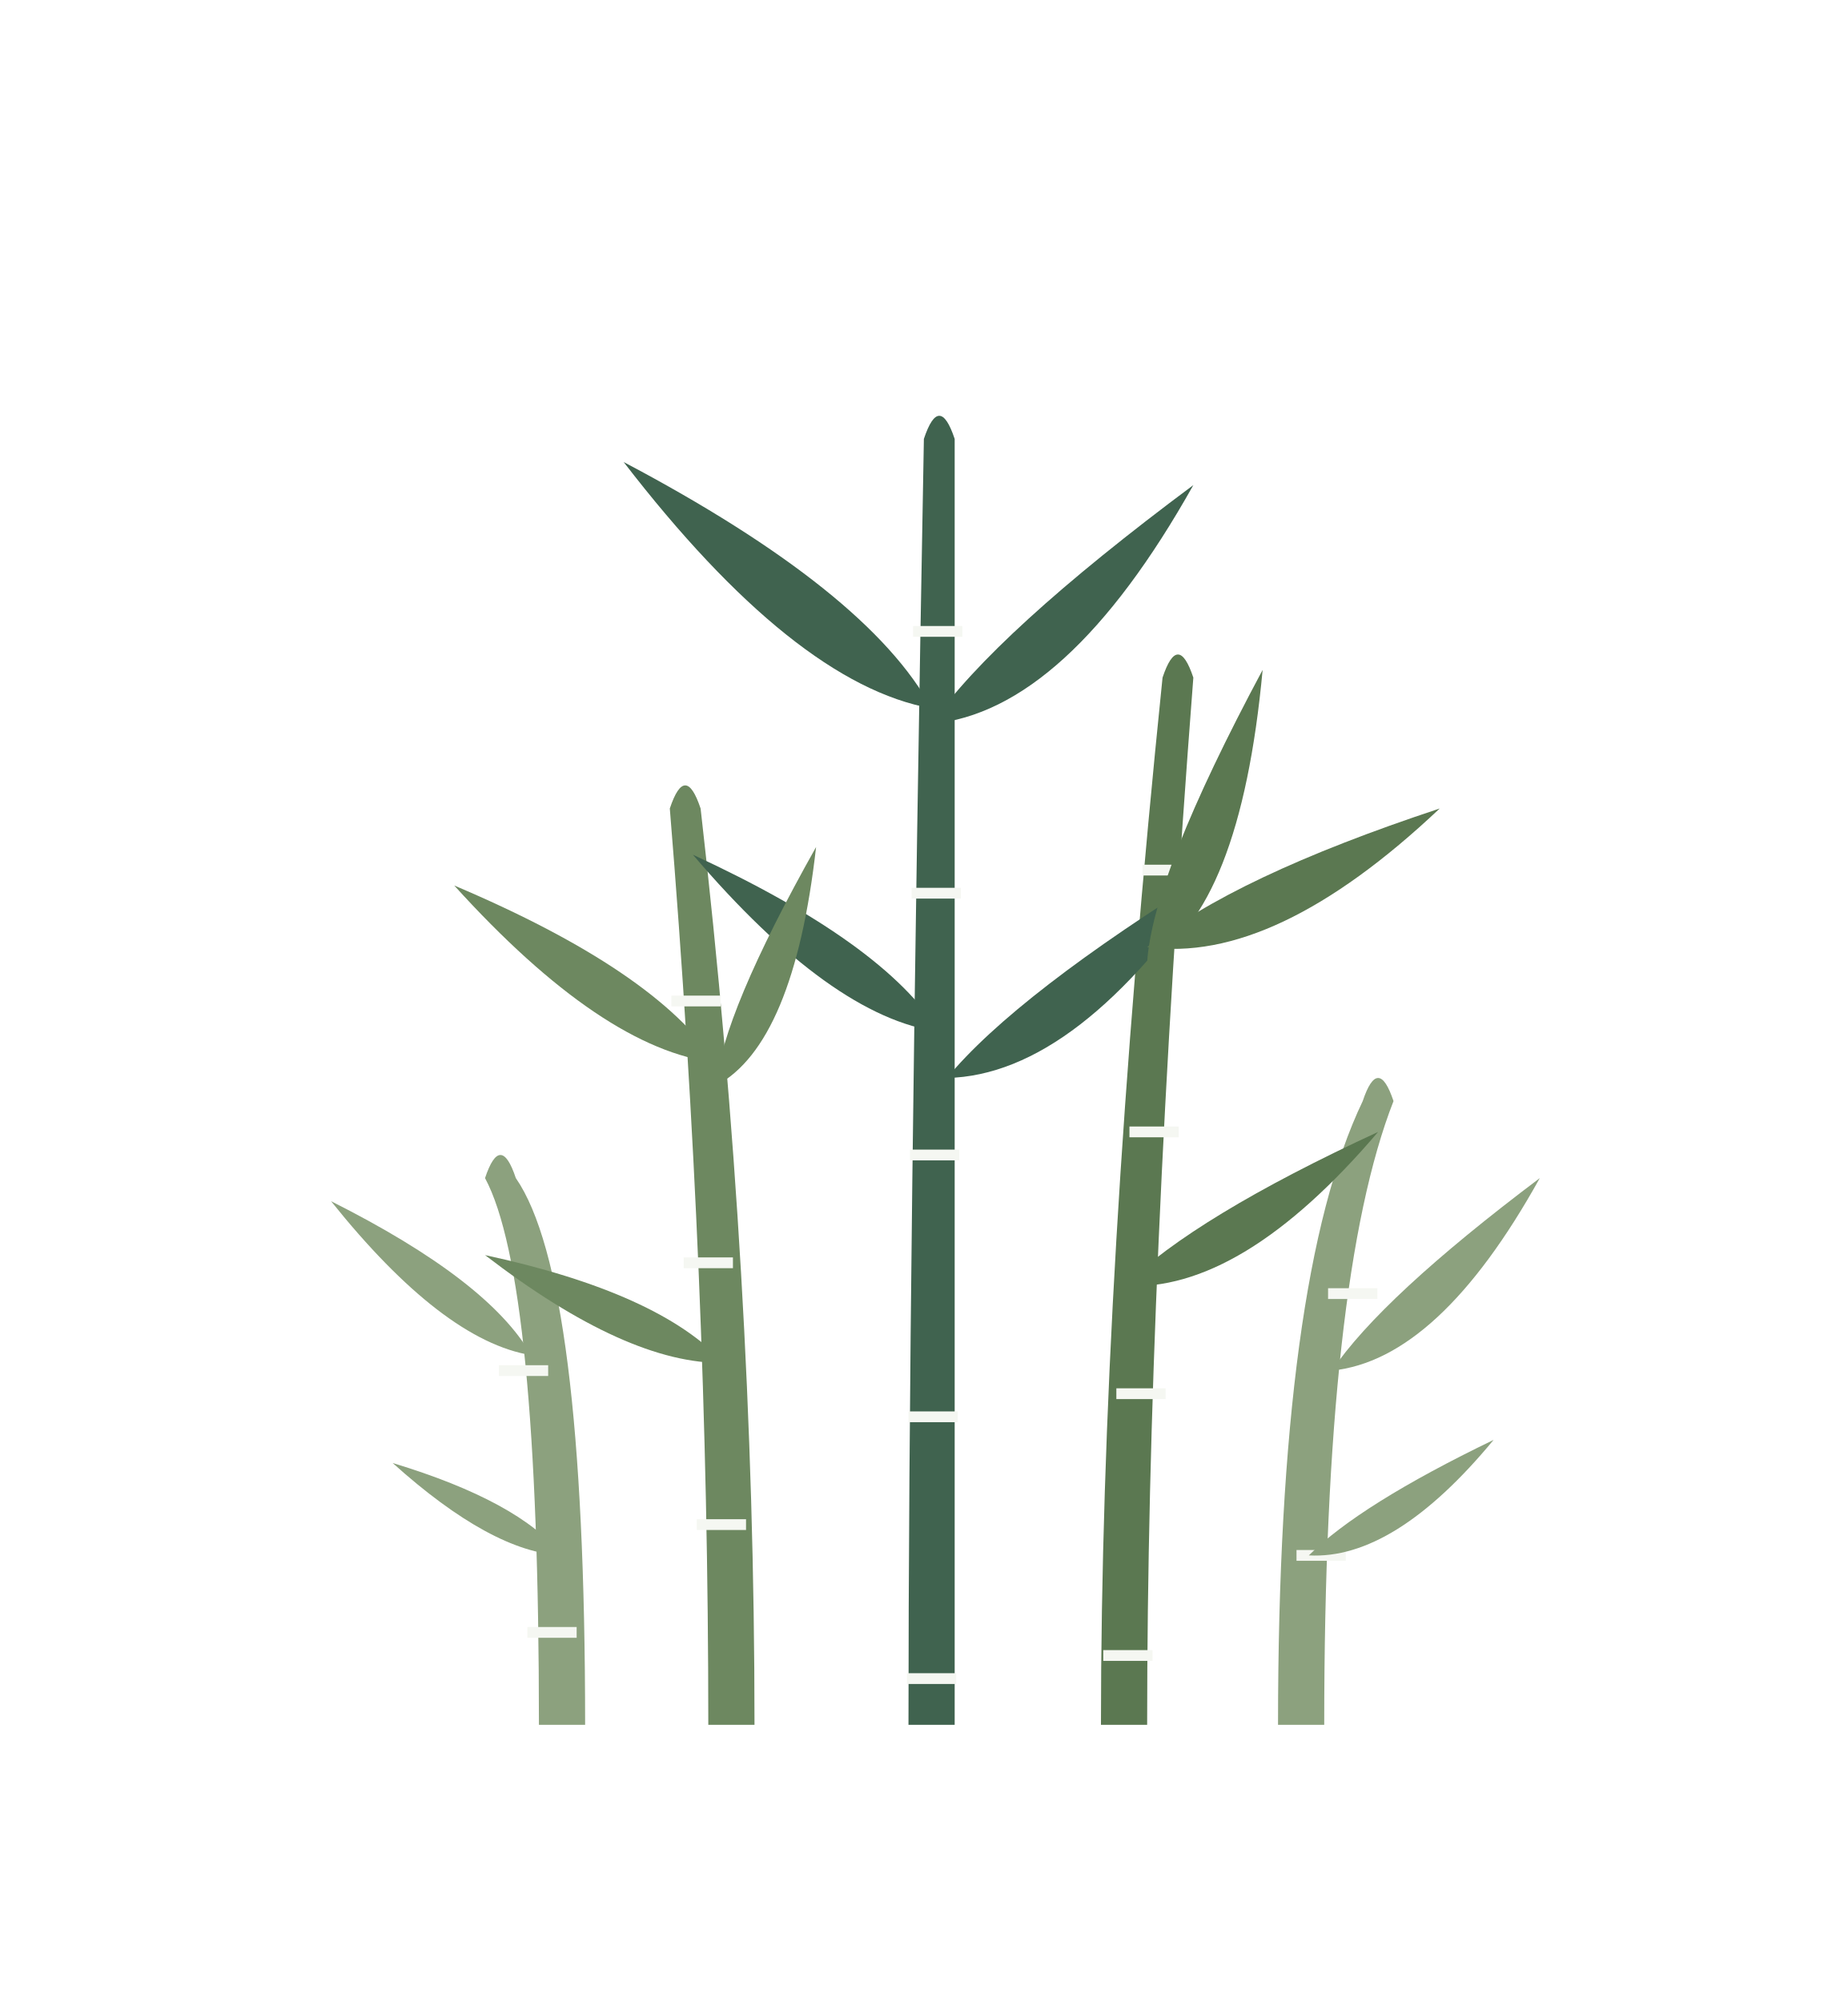
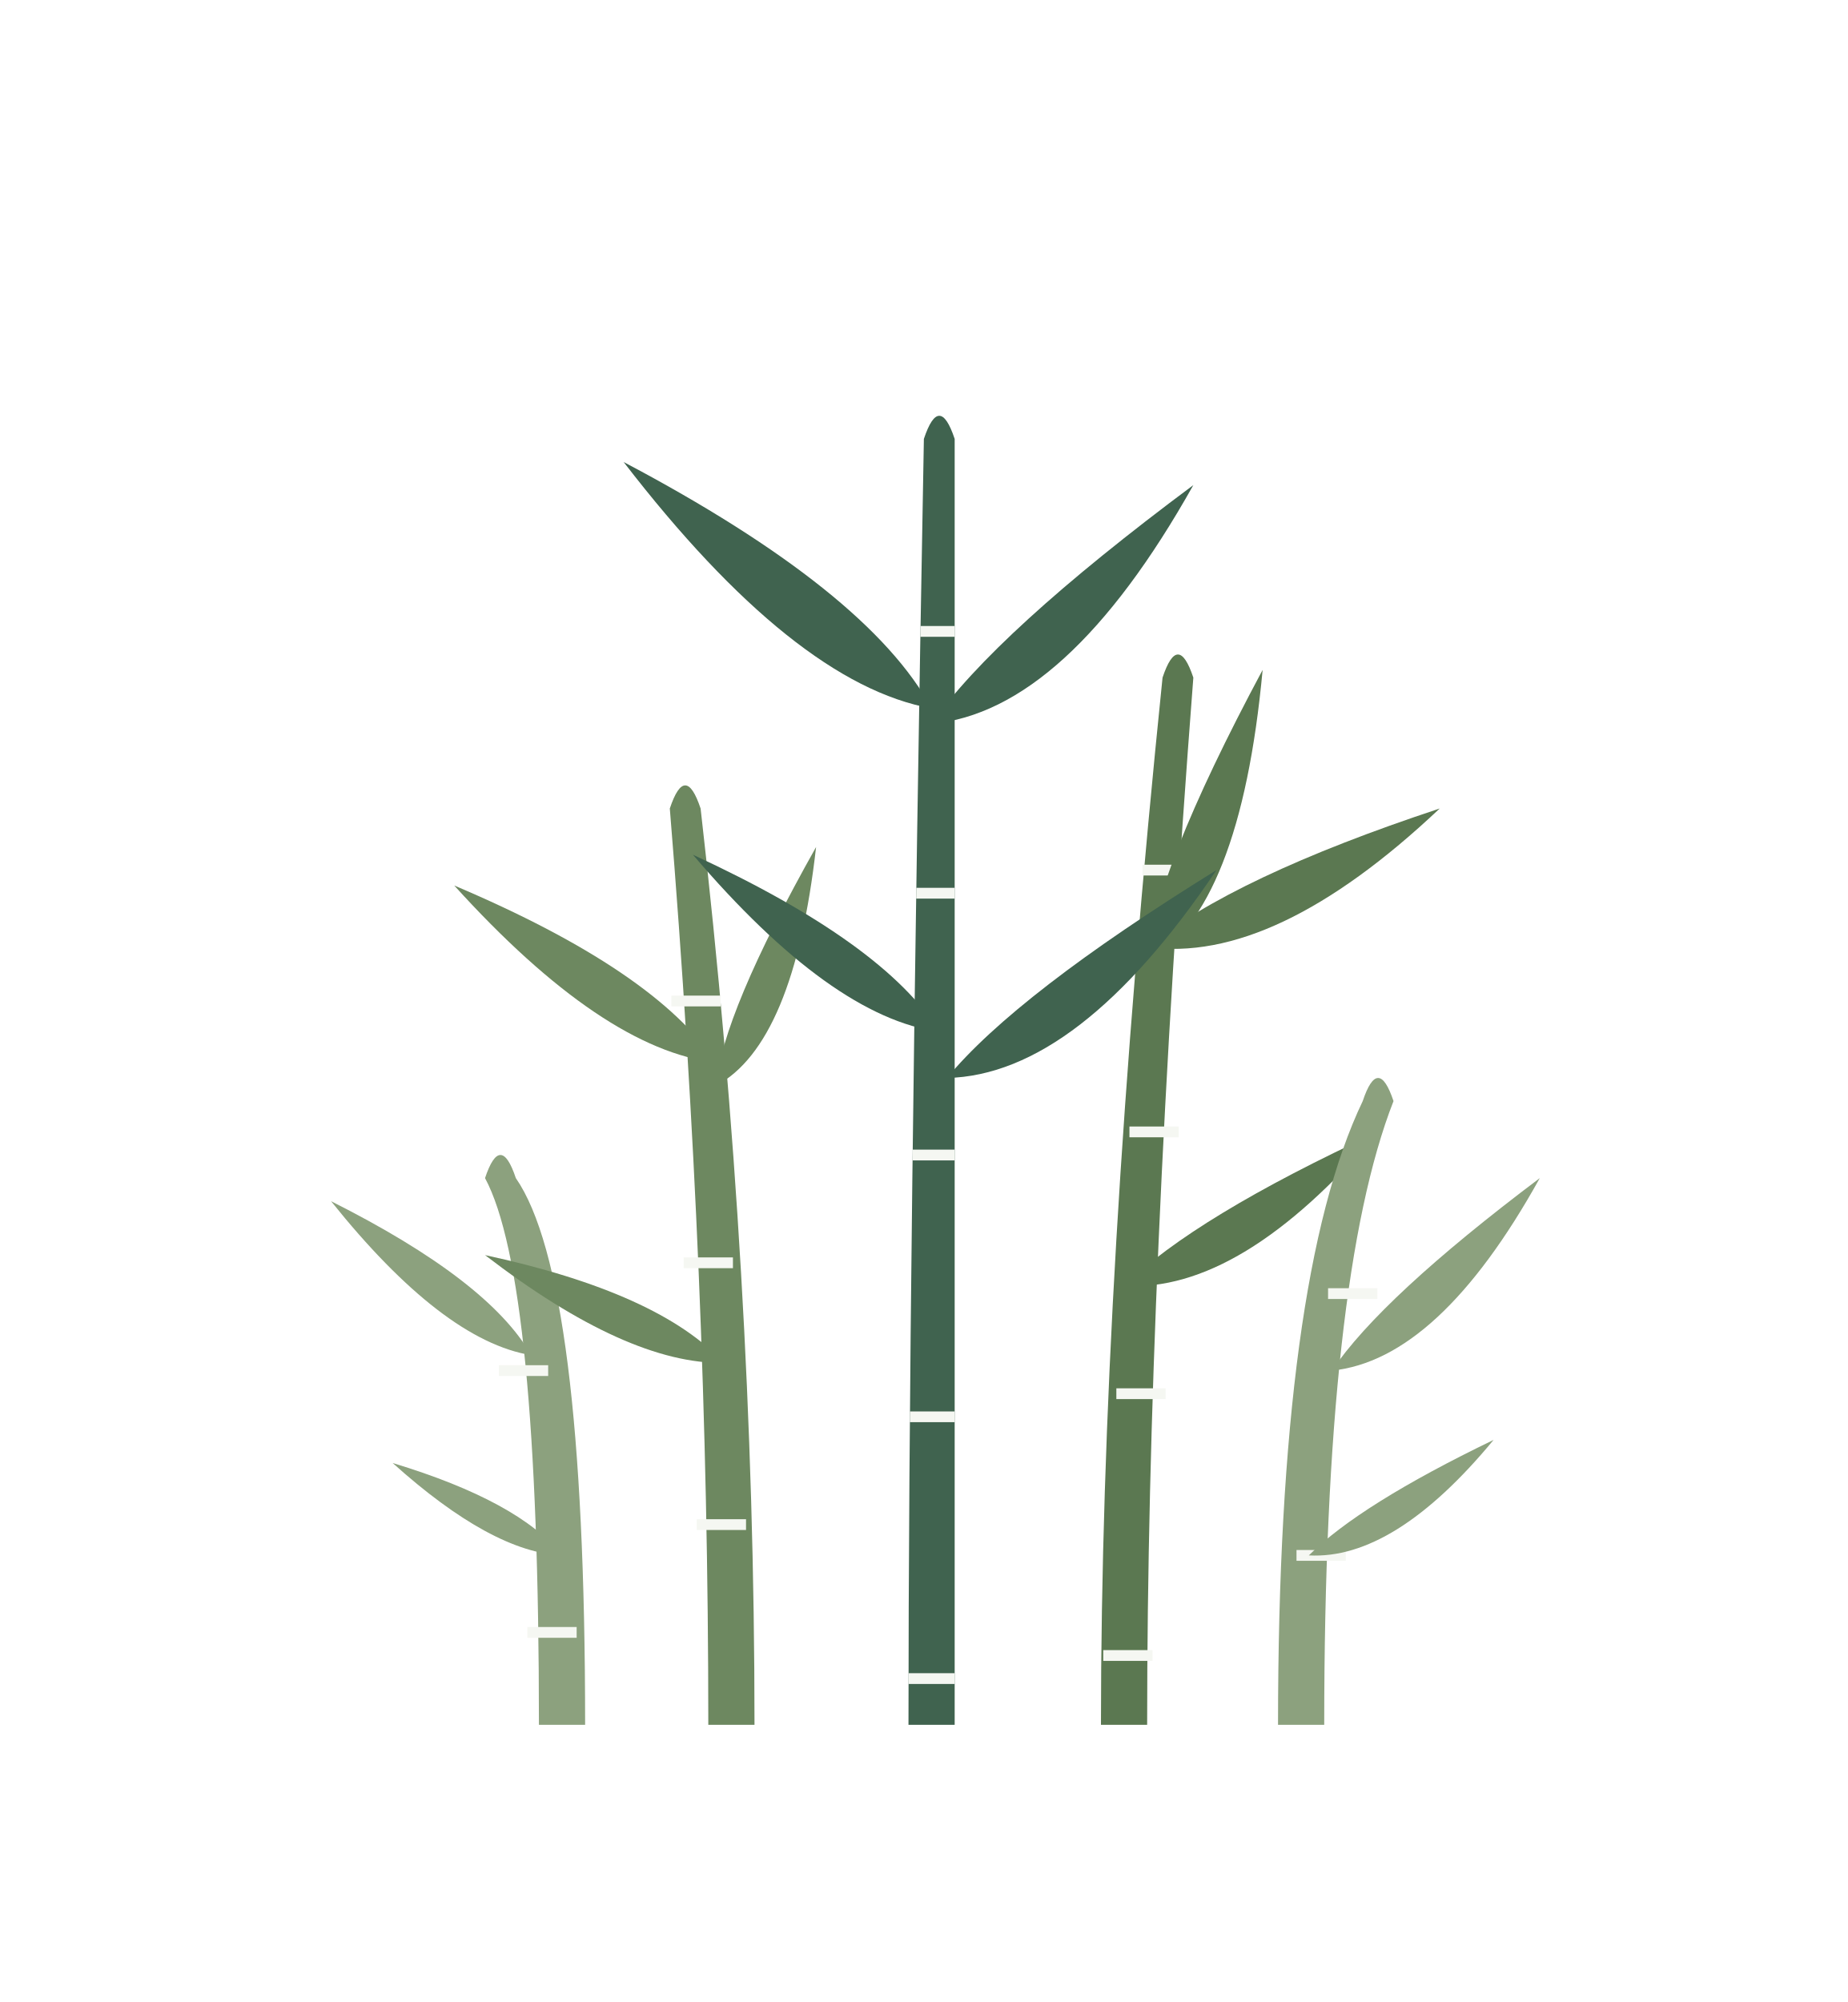
<svg xmlns="http://www.w3.org/2000/svg" viewBox="0 0 240 260">
-   <path d="M70 224Q70 166 63 153Q65 147 67 153Q76 166 76 224Z" fill="#8ca17e" />
-   <path d="M64.8 178h6.4" stroke="#f5f7f2" stroke-width="1.4" />
-   <path d="M68.5 212h6.4" stroke="#f5f7f2" stroke-width="1.4" />
-   <path d="M92 224Q92 166 87 105Q89 99 91 105Q98 166 98 224Z" fill="#6d8860" />
-   <path d="M87.2 130h6.4" stroke="#f5f7f2" stroke-width="1.4" />
-   <path d="M88.8 164h6.4" stroke="#f5f7f2" stroke-width="1.4" />
-   <path d="M90.5 198h6.4" stroke="#f5f7f2" stroke-width="1.4" />
-   <path d="M118 224Q118 166 120 57Q122 51 124 57Q124 166 124 224Z" fill="#40634f" />
-   <path d="M118.6 82h6.4" stroke="#f5f7f2" stroke-width="1.4" />
-   <path d="M118.4 116h6.4" stroke="#f5f7f2" stroke-width="1.4" />
-   <path d="M118.2 150h6.4" stroke="#f5f7f2" stroke-width="1.4" />
-   <path d="M118.0 184h6.4" stroke="#f5f7f2" stroke-width="1.4" />
-   <path d="M117.8 218h6.4" stroke="#f5f7f2" stroke-width="1.4" />
-   <path d="M143 224Q143 166 151 88Q153 82 155 88Q149 166 149 224Z" fill="#5b7851" />
-   <path d="M148.4 113h6.4" stroke="#f5f7f2" stroke-width="1.4" />
-   <path d="M146.7 147h6.4" stroke="#f5f7f2" stroke-width="1.4" />
-   <path d="M145.0 181h6.4" stroke="#f5f7f2" stroke-width="1.4" />
-   <path d="M143.3 215h6.4" stroke="#f5f7f2" stroke-width="1.4" />
-   <path d="M166 224Q166 166 177 143Q179 137 181 143Q172 166 172 224Z" fill="#8ca17e" />
-   <path d="M172.5 168h6.4" stroke="#f5f7f2" stroke-width="1.4" />
-   <path d="M168.4 202h6.4" stroke="#f5f7f2" stroke-width="1.4" />
-   <path d="M121 92Q112.8 76.8 81 60Q103.2 88.8 121 92Z" fill="#40634f" />
-   <path d="M121 94Q138.5 92.4 155 63Q129.2 82.2 121 94Z" fill="#40634f" />
-   <path d="M122 134Q114.9 122.5 90 111Q108.0 132.1 122 134Z" fill="#40634f" />
-   <path d="M123 140Q140.1 139.6 158 113Q132.0 129.1 123 140Z" fill="#40634f" />
-   <path d="M149 123Q165.5 125.3 187 105Q160.1 113.9 149 123Z" fill="#5b7851" />
-   <path d="M149 125Q161.1 118.2 164 87Q149.7 113.7 149 125Z" fill="#5b7851" />
-   <path d="M146 167Q161.2 167.9 179 147Q155.2 158.0 146 167Z" fill="#5b7851" />
-   <path d="M93 138Q85.2 126.1 59 115Q78.3 136.3 93 138Z" fill="#6d8860" />
-   <path d="M93 141Q103.1 135.6 106 110Q93.8 131.7 93 141Z" fill="#6d8860" />
-   <path d="M94 177Q85.7 167.9 63 163Q81.5 177.2 94 177Z" fill="#6d8860" />
-   <path d="M69 176Q63.5 166.3 43 156Q57.5 174.1 69 176Z" fill="#8ca17e" />
-   <path d="M73 202Q67.5 195.0 51 190Q63.9 201.6 73 202Z" fill="#8ca17e" />
-   <path d="M173 178Q186.9 176.6 200 153Q179.4 168.5 173 178Z" fill="#8ca17e" />
-   <path d="M170 202Q181.1 202.6 194 187Q176.6 195.4 170 202Z" fill="#8ca17e" />
+   <defs>
+     <clipPath id="bamboo-core-1-clip">
+       <use href="#bamboo-core-1" />
+     </clipPath>
+     <clipPath id="bamboo-core-1-coin">
+       <rect x="0" y="0" width="240" height="55" />
+     </clipPath>
+   </defs>
+   <g transform="matrix(1 0 0 1 0 0)">
+     <path d="M70 224Q70 166 63 153Q65 147 67 153Q76 166 76 224Z" fill="#8ca17e" />
+     <path d="M64.8 178h6.4" stroke="#f5f7f2" stroke-width="1.4" />
+     <path d="M68.5 212h6.4" stroke="#f5f7f2" stroke-width="1.4" />
+     <g transform="translate(69 176) scale(1) translate(-69 -176)">
+       <path d="M69 176Q63.5 166.3 43 156Q57.5 174.1 69 176Z" fill="#8ca17e" />
+     </g>
+     <g transform="translate(73 202) scale(1) translate(-73 -202)">
+       <path d="M73 202Q67.5 195.0 51 190Q63.9 201.6 73 202Z" fill="#8ca17e" />
+     </g>
+   </g>
+   <g transform="matrix(1 0 0 1 0 0)">
+     <path d="M92 224Q92 166 87 105Q89 99 91 105Q98 166 98 224Z" fill="#6d8860" />
+     <path d="M87.2 130h6.4" stroke="#f5f7f2" stroke-width="1.4" />
+     <path d="M88.8 164h6.4" stroke="#f5f7f2" stroke-width="1.4" />
+     <path d="M90.5 198h6.4" stroke="#f5f7f2" stroke-width="1.4" />
+     <g transform="translate(93 138) scale(1) translate(-93 -138)">
+       <path d="M93 138Q85.2 126.1 59 115Q78.3 136.3 93 138Z" fill="#6d8860" />
+     </g>
+     <g transform="translate(93 141) scale(1) translate(-93 -141)">
+       <path d="M93 141Q103.1 135.6 106 110Q93.8 131.7 93 141Z" fill="#6d8860" />
+     </g>
+     <g transform="translate(94 177) scale(1) translate(-94 -177)">
+       <path d="M94 177Q85.7 167.9 63 163Q81.5 177.2 94 177Z" fill="#6d8860" />
+     </g>
+   </g>
+   <g transform="matrix(1 0 0 1 0 0)">
+     <path d="M143 224Q143 166 151 88Q153 82 155 88Q149 166 149 224Z" fill="#5b7851" />
+     <path d="M148.4 113h6.4" stroke="#f5f7f2" stroke-width="1.4" />
+     <path d="M146.7 147h6.4" stroke="#f5f7f2" stroke-width="1.4" />
+     <path d="M145.0 181h6.4" stroke="#f5f7f2" stroke-width="1.4" />
+     <path d="M143.3 215h6.4" stroke="#f5f7f2" stroke-width="1.4" />
+     <g transform="translate(149 123) scale(1) translate(-149 -123)">
+       <path d="M149 123Q165.5 125.3 187 105Q160.1 113.9 149 123Z" fill="#5b7851" />
+     </g>
+     <g transform="translate(149 125) scale(1) translate(-149 -125)">
+       <path d="M149 125Q161.1 118.2 164 87Q149.7 113.7 149 125Z" fill="#5b7851" />
+     </g>
+     <g transform="translate(146 167) scale(1) translate(-146 -167)">
+       <path d="M146 167Q161.2 167.9 179 147Q155.2 158.0 146 167Z" fill="#5b7851" />
+     </g>
+   </g>
+   <g transform="matrix(1 0 0 1 0 0)">
+     <path d="M166 224Q166 166 177 143Q179 137 181 143Q172 166 172 224Z" fill="#8ca17e" />
+     <path d="M172.5 168h6.4" stroke="#f5f7f2" stroke-width="1.4" />
+     <path d="M168.4 202h6.4" stroke="#f5f7f2" stroke-width="1.4" />
+     <g transform="translate(173 178) scale(1) translate(-173 -178)">
+       <path d="M173 178Q186.9 176.6 200 153Q179.4 168.5 173 178Z" fill="#8ca17e" />
+     </g>
+     <g transform="translate(170 202) scale(1) translate(-170 -202)">
+       <path d="M170 202Q181.1 202.6 194 187Q176.6 195.4 170 202Z" fill="#8ca17e" />
+     </g>
+   </g>
+   <path id="bamboo-core-1" fill="#40634f" data-part="body" d="M118 224Q118 166 120 57Q121 54 122 54Q123 54 124 57Q124 166 124 224Q122.5 224 121 224Q119.5 224 118 224Z" />
+   <g clip-path="url(#bamboo-core-1-clip)">
+     <path fill="#849b76" data-part="rim" d="M122 54Q122 54 122 54Q122 54 122 54Q121 54 122 54Z" />
+     <path fill="none" stroke="#294b39" stroke-linecap="round" d="M121 54H121" stroke-width="0" />
+     <path fill="none" stroke="#b5c4a6" d="M86 171Q120 184 154 171" transform="matrix(0.0833 0 0 1.6915 111 -146.4478)" stroke-width="0" />
+     <path fill="none" stroke="#b5c4a6" d="M87 208Q120 220 153 208" transform="matrix(0.0833 0 0 1.6915 111 -146.4478)" stroke-width="0" />
+     <g transform="matrix(1 0 0 1 0 0)" opacity="1">
+       <path d="M118.6 82h6.4" stroke="#f5f7f2" stroke-width="1.4" />
+       <path d="M118.4 116h6.4" stroke="#f5f7f2" stroke-width="1.4" />
+       <path d="M118.2 150h6.4" stroke="#f5f7f2" stroke-width="1.4" />
+       <path d="M118.0 184h6.4" stroke="#f5f7f2" stroke-width="1.4" />
+       <path d="M117.8 218h6.4" stroke="#f5f7f2" stroke-width="1.4" />
+     </g>
+   </g>
+   <g transform="translate(121 92) scale(1) translate(-121 -92)">
+     <path d="M121 92Q112.8 76.8 81 60Q103.2 88.8 121 92Z" fill="#40634f" />
+   </g>
+   <g transform="translate(121 94) scale(1) translate(-121 -94)">
+     <path d="M121 94Q138.5 92.4 155 63Q129.2 82.2 121 94Z" fill="#40634f" />
+   </g>
+   <g transform="translate(122 134) scale(1) translate(-122 -134)">
+     <path d="M122 134Q114.9 122.5 90 111Q108.0 132.1 122 134Z" fill="#40634f" />
+   </g>
+   <g transform="translate(123 140) scale(1) translate(-123 -140)">
+     <path d="M123 140Q140.1 139.6 158 113Q132.0 129.1 123 140Z" fill="#40634f" />
+   </g>
+   <g clip-path="url(#bamboo-core-1-coin)" visibility="hidden">
+     <g id="coin" transform="translate(0 54)">
+       <circle cx="120" cy="88" r="13" fill="#bbad70" />
+       <circle cx="120" cy="88" r="9" fill="none" stroke="#f5f7f2" stroke-width="1.2" />
+       <path d="M120 83v10" fill="none" stroke="#f5f7f2" stroke-width="1.5" stroke-linecap="round" />
+     </g>
+   </g>
</svg>
